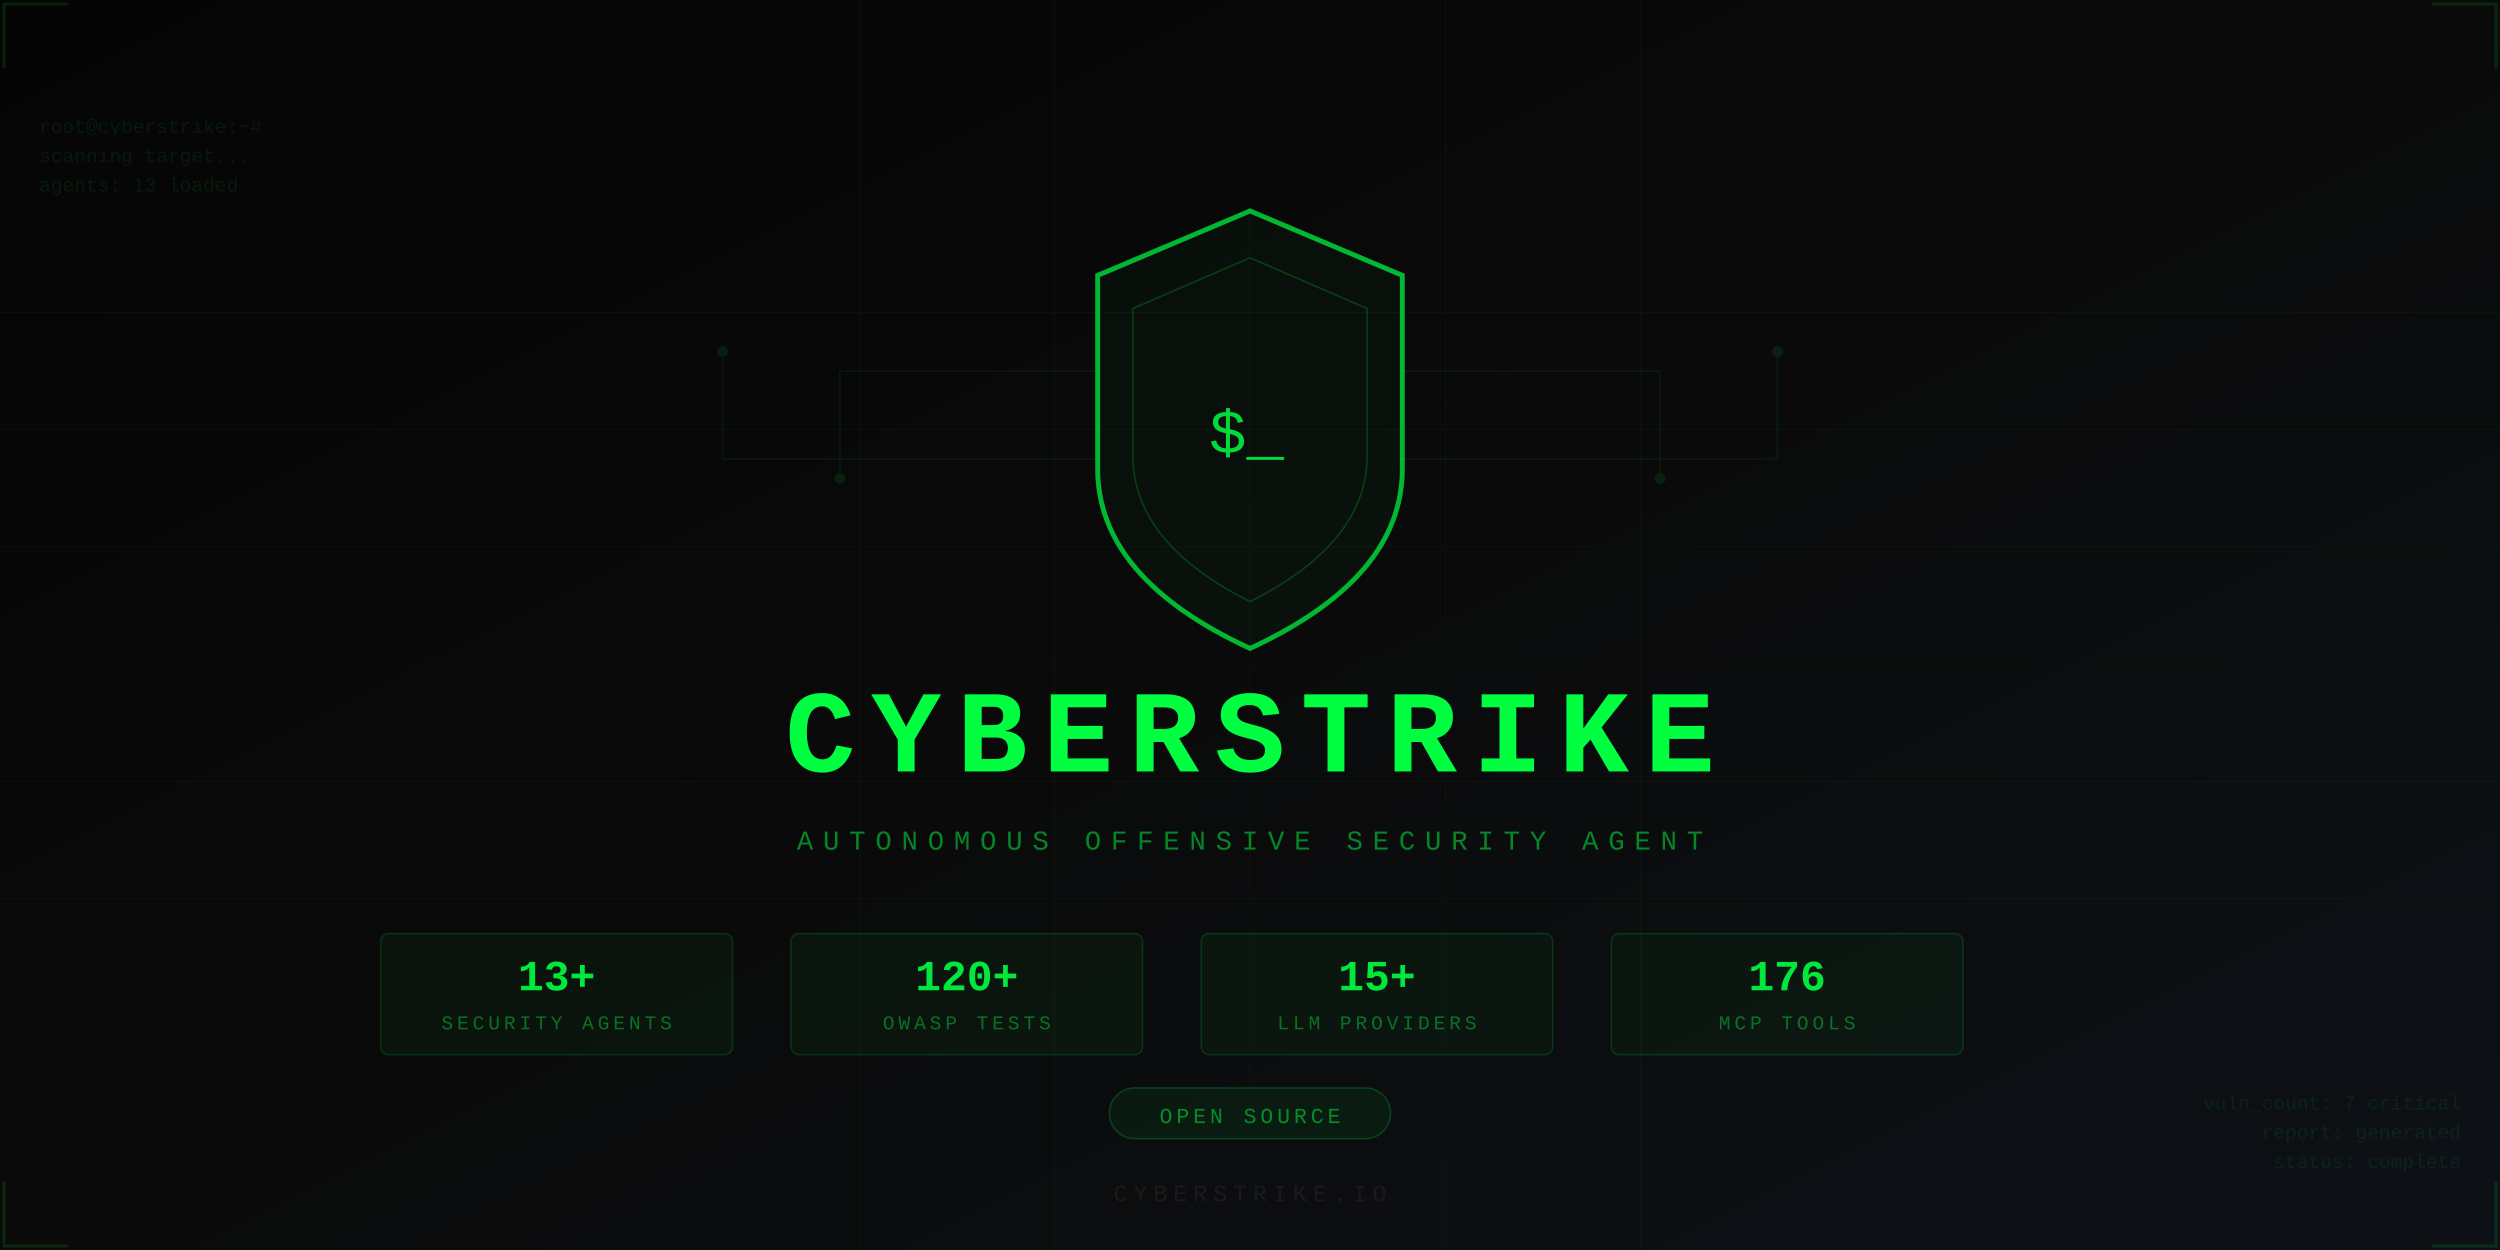
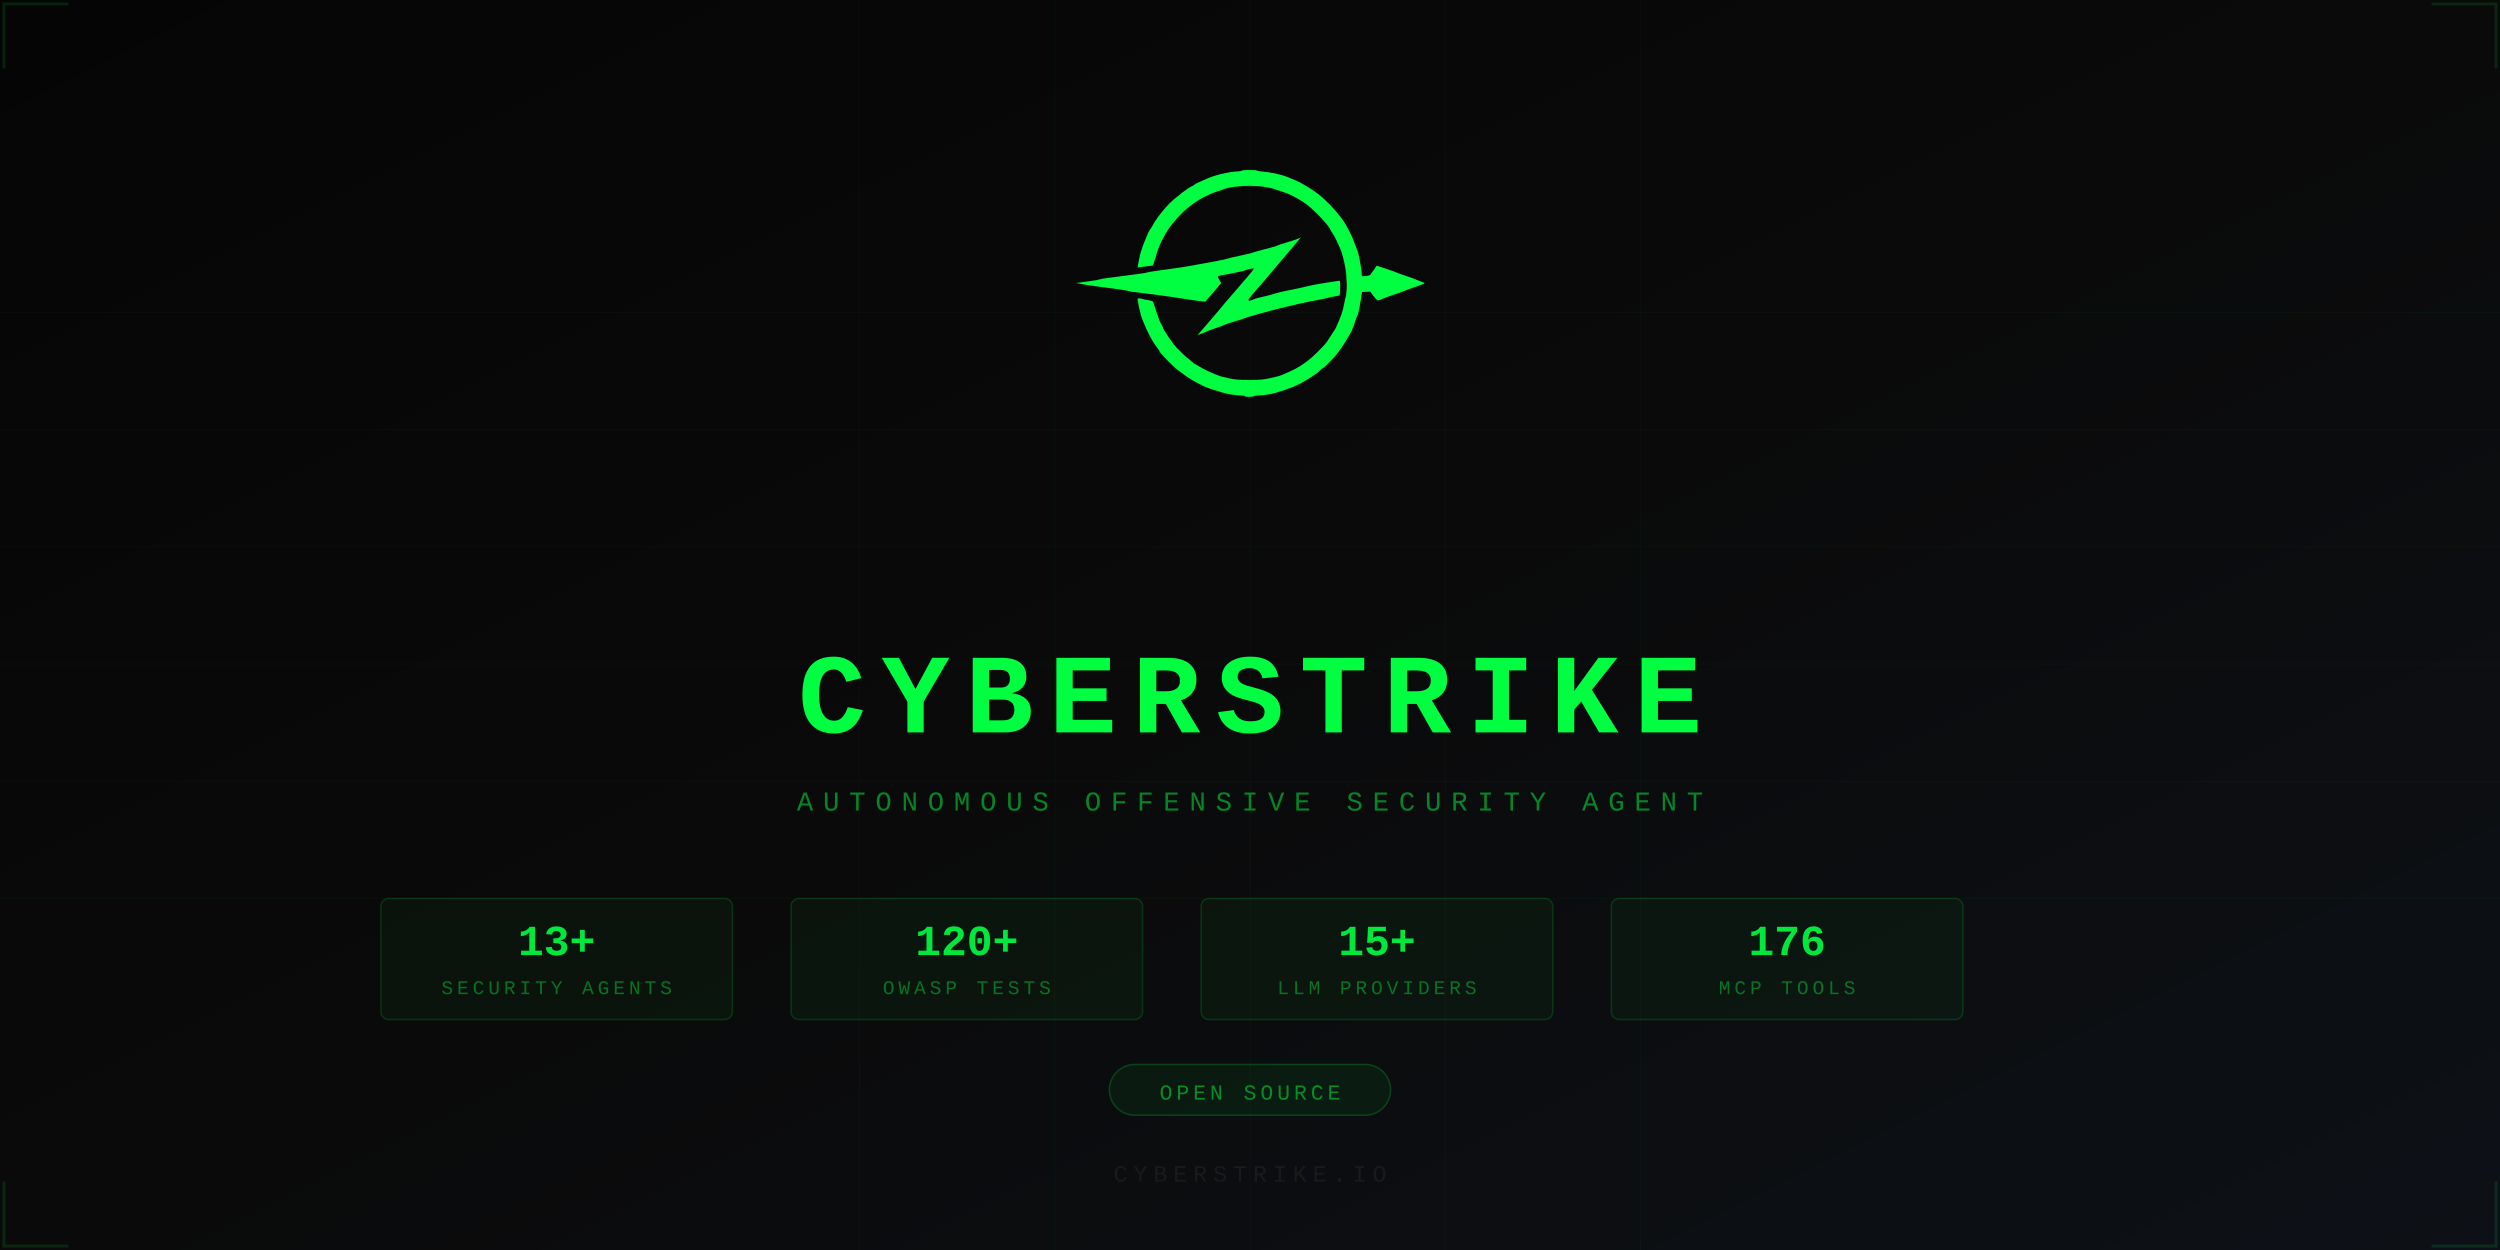
<svg xmlns="http://www.w3.org/2000/svg" viewBox="0 0 1280 640" width="1280" height="640">
  <defs>
    <linearGradient id="bg" x1="0%" y1="0%" x2="100%" y2="100%">
      <stop offset="0%" stop-color="#050505" />
      <stop offset="50%" stop-color="#0a0a0a" />
      <stop offset="100%" stop-color="#0d1117" />
    </linearGradient>
  </defs>
  <rect width="1280" height="640" fill="url(#bg)" />
-   <g stroke="#00ff41" stroke-width="0.3" opacity="0.06">
+   <g stroke="#00ff41" stroke-width="0.3" opacity="0.05">
    <line x1="0" y1="160" x2="1280" y2="160" />
    <line x1="0" y1="220" x2="1280" y2="220" />
    <line x1="0" y1="280" x2="1280" y2="280" />
    <line x1="0" y1="340" x2="1280" y2="340" />
    <line x1="0" y1="400" x2="1280" y2="400" />
    <line x1="0" y1="460" x2="1280" y2="460" />
    <line x1="440" y1="0" x2="440" y2="640" />
    <line x1="540" y1="0" x2="540" y2="640" />
    <line x1="640" y1="0" x2="640" y2="640" />
    <line x1="740" y1="0" x2="740" y2="640" />
    <line x1="840" y1="0" x2="840" y2="640" />
  </g>
-   <path d="M640 108 L718 141 L718 240 Q718 296 640 332 Q562 296 562 240 L562 141 Z" fill="none" stroke="#00ff41" stroke-width="2.5" opacity="0.7" />
-   <path d="M640 132 L700 158 L700 233 Q700 278 640 308 Q580 278 580 233 L580 158 Z" fill="none" stroke="#00ff41" stroke-width="0.8" opacity="0.2" />
-   <path d="M640 108 L718 141 L718 240 Q718 296 640 332 Q562 296 562 240 L562 141 Z" fill="#00ff41" opacity="0.03" />
-   <text x="619" y="232" font-family="'Courier New', 'Lucida Console', monospace" font-size="32" fill="#00ff41" opacity="0.85">$_</text>
-   <g stroke="#00ff41" stroke-width="0.6" opacity="0.1">
-     <line x1="562" y1="190" x2="430" y2="190" />
-     <line x1="430" y1="190" x2="430" y2="245" />
-     <circle cx="430" cy="245" r="2.5" fill="#00ff41" />
-     <line x1="562" y1="235" x2="370" y2="235" />
-     <line x1="370" y1="235" x2="370" y2="180" />
-     <circle cx="370" cy="180" r="2.5" fill="#00ff41" />
-     <line x1="718" y1="190" x2="850" y2="190" />
-     <line x1="850" y1="190" x2="850" y2="245" />
-     <circle cx="850" cy="245" r="2.5" fill="#00ff41" />
-     <line x1="718" y1="235" x2="910" y2="235" />
-     <line x1="910" y1="235" x2="910" y2="180" />
-     <circle cx="910" cy="180" r="2.5" fill="#00ff41" />
+   <g transform="translate(550, 55) scale(0.352)" fill="#00ff41">
+     <path opacity="0.4" d="m247 114.74c3.57 0.19 9.88 0.19 14 0 4.13-0.19 1.2-0.34-6.5-0.35-7.7 0-11.07 0.16-7.5 0.35z" />
+     <path opacity="0.8" d="m395.08 242c0.08 3.03 0.5 8.2 0.94 11.5 0.57 4.26 0.65 2.81 0.27-5-0.29-6.05-0.71-11.22-0.94-11.5-0.22-0.28-0.34 1.97-0.27 5z" />
+     <path opacity="1" d="m243.55 92c-0.3 0.55-2.69 1-5.3 1-2.61 0-8.8 0.72-13.75 1.59-4.95 0.88-12.82 2.69-17.5 4.03-4.68 1.35-10.3 3.3-12.5 4.33-2.2 1.04-7.38 3.34-11.5 5.1-4.13 1.77-7.95 3.77-8.5 4.45-0.55 0.69-2.58 1.91-4.5 2.73-1.93 0.82-7.55 4.61-12.5 8.42-4.95 3.82-10.76 8.5-12.91 10.4-2.16 1.9-5.08 4.63-6.5 6.08-1.43 1.45-4.51 4.82-6.85 7.5-2.34 2.68-6.59 8.02-9.44 11.87-2.85 3.85-6.17 9.03-7.38 11.5-1.21 2.47-2.86 5.18-3.67 6-0.81 0.82-2.25 3.3-3.21 5.5-0.95 2.2-3.75 8.95-6.22 15-2.7 6.62-5.45 15.78-6.9 23-1.33 6.6-2.3 12.08-2.17 12.18 0.14 0.1 4.75-0.46 10.25-1.23 5.5-0.78 10.56-1.42 11.25-1.43 0.69-0.01 1.54-1.48 1.89-3.27 0.35-1.79 1.01-3.93 1.47-4.75 0.46-0.82 1.76-5.1 2.88-9.5 1.13-4.4 4.65-13.18 7.82-19.5 3.17-6.32 7.73-14.2 10.14-17.5 2.4-3.3 6.89-8.9 9.96-12.44 3.07-3.54 7.61-8.34 10.09-10.66 2.47-2.32 7.87-6.88 12-10.13 4.12-3.26 12.22-8.43 18-11.49 5.77-3.07 14.32-6.79 19-8.28 4.67-1.48 9.4-3.06 10.5-3.51 1.1-0.44 2.9-1.1 4-1.45 1.1-0.35 6.39-1.29 11.75-2.09 5.36-0.8 15.26-1.44 22-1.43 6.74 0.01 16.3 0.68 21.25 1.5 4.95 0.82 9.9 1.74 11 2.04 1.1 0.31 2.9 0.95 4 1.41 1.1 0.47 6.05 2.08 11 3.57 4.95 1.5 11.02 3.86 13.5 5.24 2.48 1.39 6.98 3.84 10 5.45 3.02 1.62 8.65 5.3 12.5 8.18 3.85 2.88 11.14 9.48 16.21 14.67 5.06 5.18 11.27 12.12 13.79 15.42 2.52 3.3 4.55 6.45 4.52 7-0.03 0.55 0.77 1.9 1.78 3 1.02 1.1 4.16 6.72 6.98 12.5 2.82 5.78 6.02 13.2 7.1 16.5 1.09 3.3 2.94 10.5 4.13 16 1.18 5.5 2.57 13.6 3.07 18 0.5 4.4 0.63 12.95 0.29 19-0.34 6.05-0.95 11.45-1.36 12-0.4 0.55-1.04 3.02-1.42 5.5-0.38 2.48-1.62 8.32-2.75 13-1.14 4.68-3.82 12.21-5.95 16.75-2.14 4.54-3.88 8.59-3.87 9 0.01 0.41-2.91 5.14-6.5 10.5-3.59 5.36-6.51 9.86-6.49 10 0.02 0.14-1.45 1.99-3.25 4.12-1.8 2.14-6.74 7.31-10.96 11.5-4.23 4.2-10.08 9.49-13 11.76-2.93 2.27-8.47 6.17-12.32 8.67-3.85 2.49-10.38 5.93-14.5 7.65-4.13 1.71-8.4 3.61-9.5 4.22-1.1 0.61-4.02 1.72-6.5 2.45-2.48 0.74-9.23 2.34-15 3.56-8.75 1.85-13.59 2.22-29 2.18-15.3-0.04-20.23-0.43-28.5-2.26-5.5-1.22-11.57-2.7-13.5-3.28-1.93-0.59-5.3-1.87-7.5-2.84-2.2-0.97-7.15-3.19-11-4.93-3.85-1.74-9.36-4.72-12.25-6.61-2.89-1.89-5.59-3.43-6-3.41-0.41 0.02-2.33-1.47-4.25-3.31-1.93-1.83-4.25-3.76-5.16-4.28-0.91-0.52-4.51-3.68-8-7.03-3.49-3.35-8.03-7.97-10.09-10.25-2.06-2.29-6.13-7.65-9.04-11.91-2.91-4.26-6.29-9.44-7.5-11.5-1.22-2.06-2.21-4.2-2.21-4.75 0-0.55-1.09-2.69-2.43-4.75-1.33-2.06-3.85-8.25-5.59-13.75-1.75-5.5-3.52-10.9-3.94-12-0.43-1.1-1.18-3.35-1.68-5-0.83-2.76-1.41-3.08-7.38-4.06-3.56-0.58-7.16-1.33-7.98-1.67-0.83-0.34-2.96-0.77-4.74-0.95-2.09-0.21-3.24 0.12-3.25 0.93-0.01 0.69 0.92 5.64 2.05 11 1.13 5.36 2.53 11.32 3.12 13.25 0.58 1.93 1.64 4.85 2.36 6.5 0.72 1.65 3.02 7.05 5.11 12 2.09 4.95 6.27 13.05 9.3 18 3.03 4.95 6.53 10.13 7.78 11.5 1.25 1.37 2.28 3.06 2.27 3.75 0 0.69 4.61 6.04 10.25 11.9 5.64 5.86 12.65 12.5 15.59 14.75 2.93 2.26 9.01 6.7 13.5 9.89 4.49 3.18 11.53 7.4 15.66 9.37 4.12 1.97 7.72 3.93 8 4.34 0.27 0.42 7.25 3.02 15.5 5.77 8.25 2.75 19.27 5.73 24.5 6.62 5.22 0.89 12.09 1.62 15.25 1.62 3.17-0.01 5.75 0.44 5.75 0.99 0 0.56 2.83 1 6.5 1 3.57 0 6.73-0.45 7-1 0.27-0.55 3.09-1 6.25-1 3.16 0 9.8-0.7 14.75-1.57 4.95-0.86 9.9-1.94 11-2.4 1.1-0.46 6.73-2.27 12.5-4.02 5.77-1.76 15.34-5.63 21.25-8.6 5.91-2.98 13.9-7.66 17.75-10.41 3.85-2.75 7.23-5 7.5-5 0.27 0 2.64-2.03 5.25-4.51 2.61-2.47 5.09-4.5 5.5-4.5 0.41 0.01 3.89-3.25 7.72-7.24 3.84-3.99 8-8.39 9.25-9.79 1.26-1.4 5.26-6.8 8.89-12 3.64-5.2 7.86-11.94 9.39-14.96 1.52-3.02 3.09-5.73 3.48-6 0.39-0.27 2.08-4.1 3.75-8.5 1.66-4.4 3.59-9.8 4.28-12 0.69-2.2 1.61-4.45 2.05-5 0.44-0.55 1.54-4.6 2.45-9 0.91-4.4 2.21-11.82 2.88-16.5l1.21-8.5 11.9-0.56c9.41 12.48 10.3 13.19 12.5 12.6 1.37-0.36 4.3-1.51 6.5-2.56 2.2-1.04 9.62-3.73 16.5-5.96 6.87-2.23 13.62-4.65 15-5.38 1.37-0.74 7.67-3.06 14-5.16 6.32-2.1 12.4-4.35 13.5-4.98 1.84-1.07 1.69-1.26-2-2.44-2.2-0.71-5.8-2.12-8-3.14-2.2-1.03-9.63-3.73-16.5-6-6.88-2.28-12.95-4.48-13.5-4.9-0.55-0.41-6.85-2.68-14-5.03-7.15-2.36-13.45-4.46-14-4.68-0.55-0.22-1.6 0.86-2.34 2.4-0.74 1.53-2.01 3.47-2.82 4.29-0.82 0.82-2.27 2.85-3.23 4.5-1.5 2.57-2.52 3.09-7.18 3.64-2.99 0.35-5.77 0.46-6.18 0.25-0.41-0.22-0.75-2.42-0.75-4.89 0-2.47-1.13-10.35-2.5-17.5-1.38-7.15-2.95-13.79-3.5-14.75-0.55-0.96-2.51-6.03-4.35-11.25-1.85-5.22-5.37-13.1-7.84-17.5-2.46-4.4-4.72-8.68-5.02-9.5-0.3-0.82-3.38-5.32-6.85-10-3.47-4.68-10.61-12.94-15.87-18.37-5.26-5.43-13.17-12.62-17.57-15.98-4.4-3.36-12.73-8.86-18.5-12.22-5.77-3.36-11.63-6.46-13-6.89-1.38-0.43-4.75-1.81-7.5-3.07-2.75-1.26-7.25-3.05-10-3.96-2.75-0.92-9.05-2.54-14-3.61-4.95-1.06-12.75-2.22-17.33-2.57-4.58-0.34-8.3-1.01-8.25-1.48 0.04-0.47-4.85-0.85-10.87-0.85-6.27 0-11.19 0.43-11.5 1z" />
+     <path opacity="0.35" d="m387.37 261c0 5.77 0.17 8.02 0.37 5 0.2-3.02 0.2-7.75 0-10.5-0.2-2.75-0.37-0.28-0.37 5.5z" />
+     <path opacity="1" d="m326.5 190.55c-1.65 0.85-9.3 3.41-17 5.69-7.7 2.29-14.23 4.44-14.5 4.79-0.27 0.35-2.3 1.12-4.5 1.7-2.2 0.58-9.4 2.47-16 4.19-6.6 1.73-13.8 3.79-16 4.58-2.2 0.79-10.75 2.83-19 4.53-8.25 1.7-15.68 3.45-16.5 3.89-0.82 0.45-7.8 2-15.5 3.45-7.7 1.44-19.18 3.55-25.5 4.68-6.32 1.13-15.1 2.7-19.5 3.48-4.4 0.79-18.35 2.81-31 4.5-12.65 1.68-23.9 3.44-25 3.91-1.1 0.47-6.05 1.37-11 2-4.95 0.63-15.53 2.03-23.5 3.11-7.97 1.08-18.55 2.45-23.5 3.05-4.95 0.6-9.9 1.47-11 1.94-1.1 0.47-6.72 1.52-12.5 2.34-5.78 0.82-13.2 1.83-16.5 2.24l-6 0.74c6.2 1.19 10.47 1.99 13.5 2.54 3.02 0.56 12.7 1.94 21.5 3.08 8.8 1.14 21.17 2.76 27.5 3.59 6.33 0.84 12.4 1.91 13.5 2.4 1.1 0.48 4.47 1.11 7.5 1.39 3.03 0.28 16.3 1.93 29.5 3.67 13.2 1.74 26.47 3.56 29.5 4.05 3.03 0.49 12.7 2 21.5 3.35 8.8 1.36 17.87 2.6 20.17 2.77l4.16 0.3 22.9-27c-3.65-6.2-4.71-8.56-4.72-9.25 0-0.69 1.68-1.51 3.74-1.83 2.06-0.32 10.72-1.93 19.25-3.57 8.53-1.65 15.95-3.36 16.5-3.81 0.55-0.44 3.36-1.31 6.25-1.92 2.89-0.62 5.48-1.12 5.75-1.12 0.27 0 0.5 0.45 0.5 1 0 0.55-3.26 4.76-7.25 9.36-3.99 4.59-12.78 14.83-19.54 22.75-6.76 7.91-13.51 15.73-15 17.37-1.49 1.64-3.39 3.95-4.21 5.14-0.82 1.19-6.91 8.4-13.52 16.02-6.62 7.62-14.27 16.47-17 19.67l-4.98 5.8c9.3-3.33 12.45-4.66 13-5.1 0.55-0.45 6.62-2.73 13.5-5.08 6.87-2.35 12.72-4.56 13-4.91 0.28-0.35 7.03-2.59 15-4.97 7.97-2.39 15.4-4.79 16.5-5.35 1.1-0.55 9.2-2.98 18-5.39 8.8-2.42 20.27-5.47 25.5-6.79 5.23-1.31 13.55-3.33 18.5-4.49 4.95-1.16 12.82-3 17.5-4.09 4.68-1.09 14.8-3.11 22.5-4.5 7.7-1.39 14.9-2.91 16-3.39 1.1-0.48 5.37-1.39 9.5-2.02 4.12-0.64 7.73-1.39 8-1.67 0.27-0.29 0.61-5.21 0.75-10.94 0.19-7.81-0.06-10.42-1-10.41-0.69 0-10.93 1.59-22.75 3.53-11.82 1.93-22.4 3.93-23.5 4.44-1.1 0.52-11.45 2.81-23 5.1-11.55 2.29-21.68 4.55-22.5 5.01-0.82 0.46-6.23 2.04-12 3.5-5.77 1.47-12.3 3.03-14.5 3.48-2.2 0.44-5.35 1.47-7 2.29-1.65 0.81-3.85 1.63-4.9 1.81-1.04 0.18-2.05-0.23-2.25-0.92-0.19-0.69 2.91-4.97 6.9-9.51 3.99-4.54 11.32-12.98 16.29-18.75 4.97-5.77 10.82-12.7 13-15.41 2.18-2.7 5.08-6.19 6.46-7.74 1.37-1.56 3.92-4.52 5.66-6.59 1.74-2.06 8.83-10.39 15.75-18.5 6.91-8.11 12.47-14.75 12.33-14.74-0.13 0-1.59 0.7-3.24 1.54z" />
  </g>
-   <text x="640" y="395" text-anchor="middle" font-family="'Courier New', 'Lucida Console', monospace" font-size="60" font-weight="bold" fill="#00ff41" letter-spacing="8">CYBERSTRIKE</text>
-   <text x="640" y="435" text-anchor="middle" font-family="'Courier New', 'Lucida Console', monospace" font-size="14" fill="#00ff41" opacity="0.5" letter-spacing="5">AUTONOMOUS OFFENSIVE SECURITY AGENT</text>
+   <text x="640" y="375" text-anchor="middle" font-family="'Courier New', 'Lucida Console', monospace" font-size="58" font-weight="bold" fill="#00ff41" letter-spacing="8">CYBERSTRIKE</text>
+   <text x="640" y="415" text-anchor="middle" font-family="'Courier New', 'Lucida Console', monospace" font-size="14" fill="#00ff41" opacity="0.5" letter-spacing="5">AUTONOMOUS OFFENSIVE SECURITY AGENT</text>
  <g font-family="'Courier New', 'Lucida Console', monospace">
-     <rect x="195" y="478" width="180" height="62" rx="4" fill="#00ff41" fill-opacity="0.04" stroke="#00ff41" stroke-opacity="0.15" stroke-width="0.8" />
-     <text x="285" y="507" text-anchor="middle" font-size="22" font-weight="bold" fill="#00ff41" opacity="0.9">13+</text>
-     <text x="285" y="527" text-anchor="middle" font-size="10" fill="#00ff41" opacity="0.4" letter-spacing="2">SECURITY AGENTS</text>
-     <rect x="405" y="478" width="180" height="62" rx="4" fill="#00ff41" fill-opacity="0.04" stroke="#00ff41" stroke-opacity="0.15" stroke-width="0.8" />
-     <text x="495" y="507" text-anchor="middle" font-size="22" font-weight="bold" fill="#00ff41" opacity="0.9">120+</text>
-     <text x="495" y="527" text-anchor="middle" font-size="10" fill="#00ff41" opacity="0.4" letter-spacing="2">OWASP TESTS</text>
-     <rect x="615" y="478" width="180" height="62" rx="4" fill="#00ff41" fill-opacity="0.04" stroke="#00ff41" stroke-opacity="0.15" stroke-width="0.8" />
-     <text x="705" y="507" text-anchor="middle" font-size="22" font-weight="bold" fill="#00ff41" opacity="0.9">15+</text>
-     <text x="705" y="527" text-anchor="middle" font-size="10" fill="#00ff41" opacity="0.4" letter-spacing="2">LLM PROVIDERS</text>
-     <rect x="825" y="478" width="180" height="62" rx="4" fill="#00ff41" fill-opacity="0.04" stroke="#00ff41" stroke-opacity="0.15" stroke-width="0.8" />
-     <text x="915" y="507" text-anchor="middle" font-size="22" font-weight="bold" fill="#00ff41" opacity="0.9">176</text>
-     <text x="915" y="527" text-anchor="middle" font-size="10" fill="#00ff41" opacity="0.4" letter-spacing="2">MCP TOOLS</text>
+     <rect x="195" y="460" width="180" height="62" rx="4" fill="#00ff41" fill-opacity="0.04" stroke="#00ff41" stroke-opacity="0.15" stroke-width="0.8" />
+     <text x="285" y="489" text-anchor="middle" font-size="22" font-weight="bold" fill="#00ff41" opacity="0.9">13+</text>
+     <text x="285" y="509" text-anchor="middle" font-size="10" fill="#00ff41" opacity="0.4" letter-spacing="2">SECURITY AGENTS</text>
+     <rect x="405" y="460" width="180" height="62" rx="4" fill="#00ff41" fill-opacity="0.04" stroke="#00ff41" stroke-opacity="0.15" stroke-width="0.8" />
+     <text x="495" y="489" text-anchor="middle" font-size="22" font-weight="bold" fill="#00ff41" opacity="0.9">120+</text>
+     <text x="495" y="509" text-anchor="middle" font-size="10" fill="#00ff41" opacity="0.4" letter-spacing="2">OWASP TESTS</text>
+     <rect x="615" y="460" width="180" height="62" rx="4" fill="#00ff41" fill-opacity="0.04" stroke="#00ff41" stroke-opacity="0.15" stroke-width="0.8" />
+     <text x="705" y="489" text-anchor="middle" font-size="22" font-weight="bold" fill="#00ff41" opacity="0.9">15+</text>
+     <text x="705" y="509" text-anchor="middle" font-size="10" fill="#00ff41" opacity="0.4" letter-spacing="2">LLM PROVIDERS</text>
+     <rect x="825" y="460" width="180" height="62" rx="4" fill="#00ff41" fill-opacity="0.04" stroke="#00ff41" stroke-opacity="0.15" stroke-width="0.8" />
+     <text x="915" y="489" text-anchor="middle" font-size="22" font-weight="bold" fill="#00ff41" opacity="0.9">176</text>
+     <text x="915" y="509" text-anchor="middle" font-size="10" fill="#00ff41" opacity="0.4" letter-spacing="2">MCP TOOLS</text>
  </g>
-   <rect x="568" y="557" width="144" height="26" rx="13" fill="#00ff41" fill-opacity="0.06" stroke="#00ff41" stroke-opacity="0.2" stroke-width="0.8" />
-   <text x="640" y="575" text-anchor="middle" font-family="'Courier New', monospace" font-size="11" fill="#00ff41" opacity="0.5" letter-spacing="2">OPEN SOURCE</text>
-   <text x="640" y="615" text-anchor="middle" font-family="'Courier New', monospace" font-size="12" fill="#1a1a1a" letter-spacing="3">CYBERSTRIKE.IO</text>
+   <rect x="568" y="545" width="144" height="26" rx="13" fill="#00ff41" fill-opacity="0.06" stroke="#00ff41" stroke-opacity="0.2" stroke-width="0.8" />
+   <text x="640" y="563" text-anchor="middle" font-family="'Courier New', monospace" font-size="11" fill="#00ff41" opacity="0.5" letter-spacing="2">OPEN SOURCE</text>
+   <text x="640" y="605" text-anchor="middle" font-family="'Courier New', monospace" font-size="12" fill="#1a1a1a" letter-spacing="3">CYBERSTRIKE.IO</text>
  <g stroke="#00ff41" stroke-width="1.5" opacity="0.12">
    <polyline points="2,35 2,2 35,2" fill="none" />
    <polyline points="1245,2 1278,2 1278,35" fill="none" />
    <polyline points="2,605 2,638 35,638" fill="none" />
    <polyline points="1245,638 1278,638 1278,605" fill="none" />
  </g>
-   <g font-family="'Courier New', monospace" font-size="10" fill="#00ff41" opacity="0.08">
-     <text x="20" y="68">root@cyberstrike:~#</text>
-     <text x="20" y="83">scanning target...</text>
-     <text x="20" y="98">agents: 13 loaded</text>
-   </g>
-   <g font-family="'Courier New', monospace" font-size="10" fill="#00ff41" opacity="0.08" text-anchor="end">
-     <text x="1260" y="568">vuln_count: 7 critical</text>
-     <text x="1260" y="583">report: generated</text>
-     <text x="1260" y="598">status: complete</text>
-   </g>
</svg>
